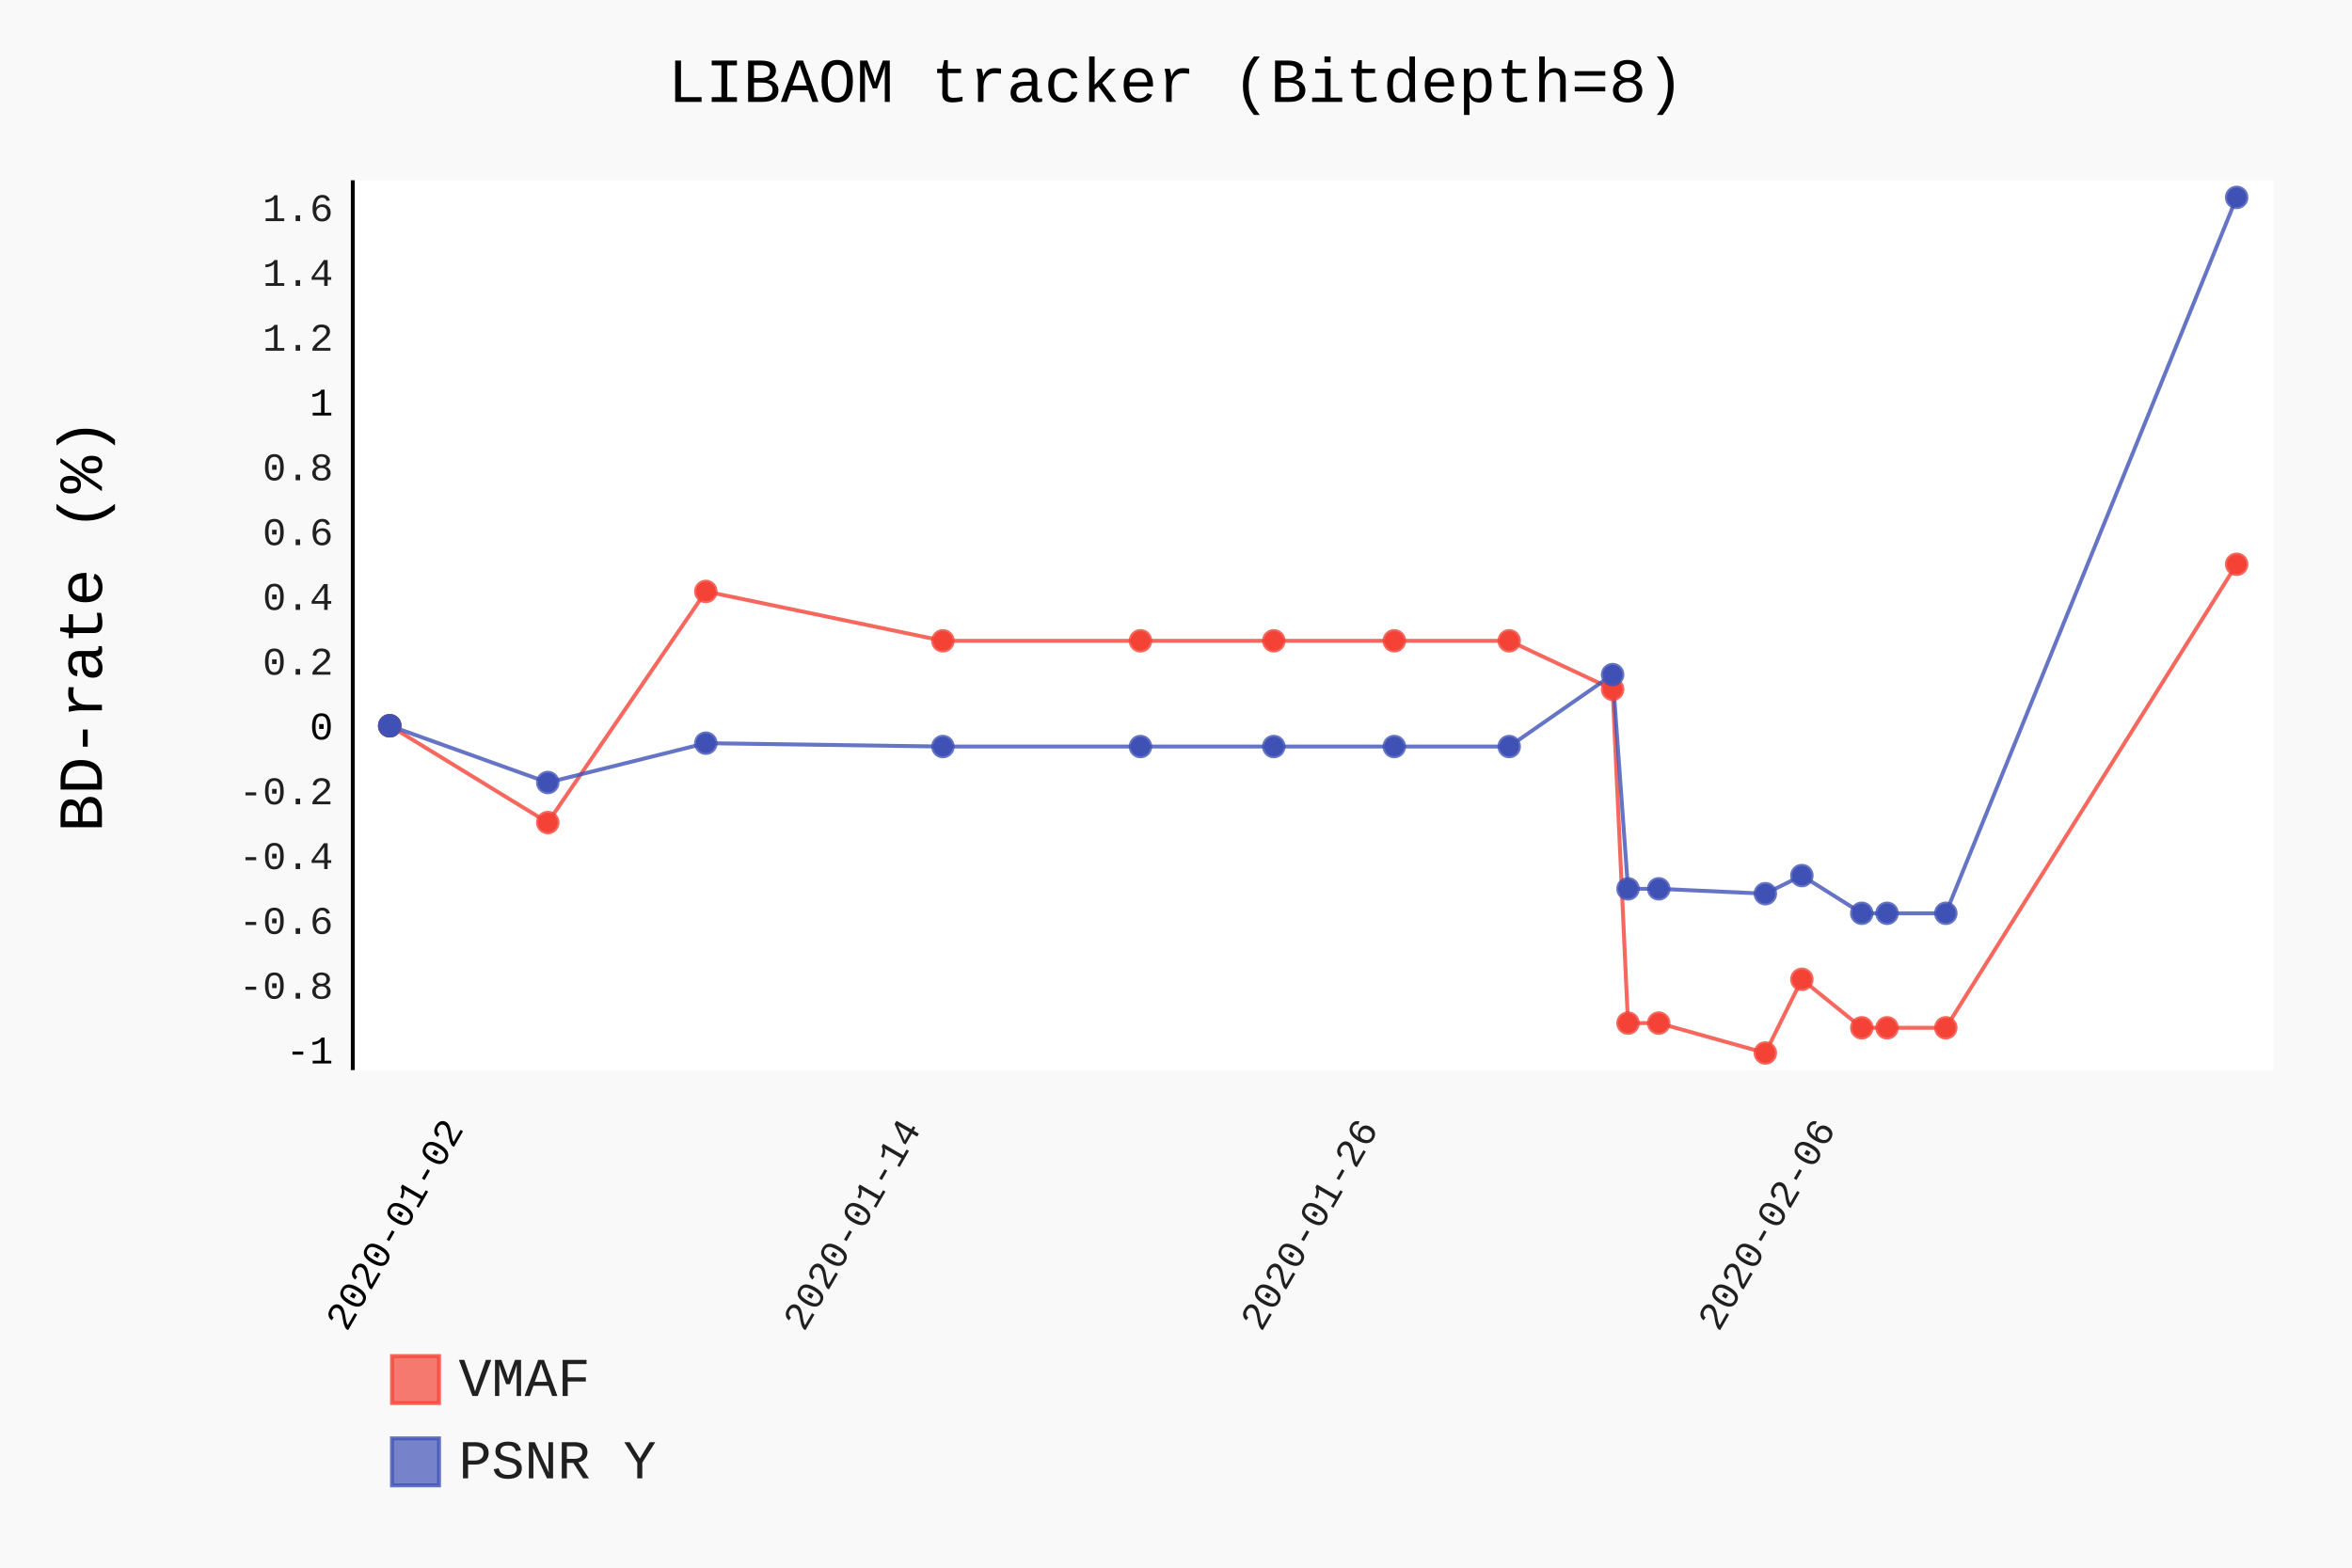
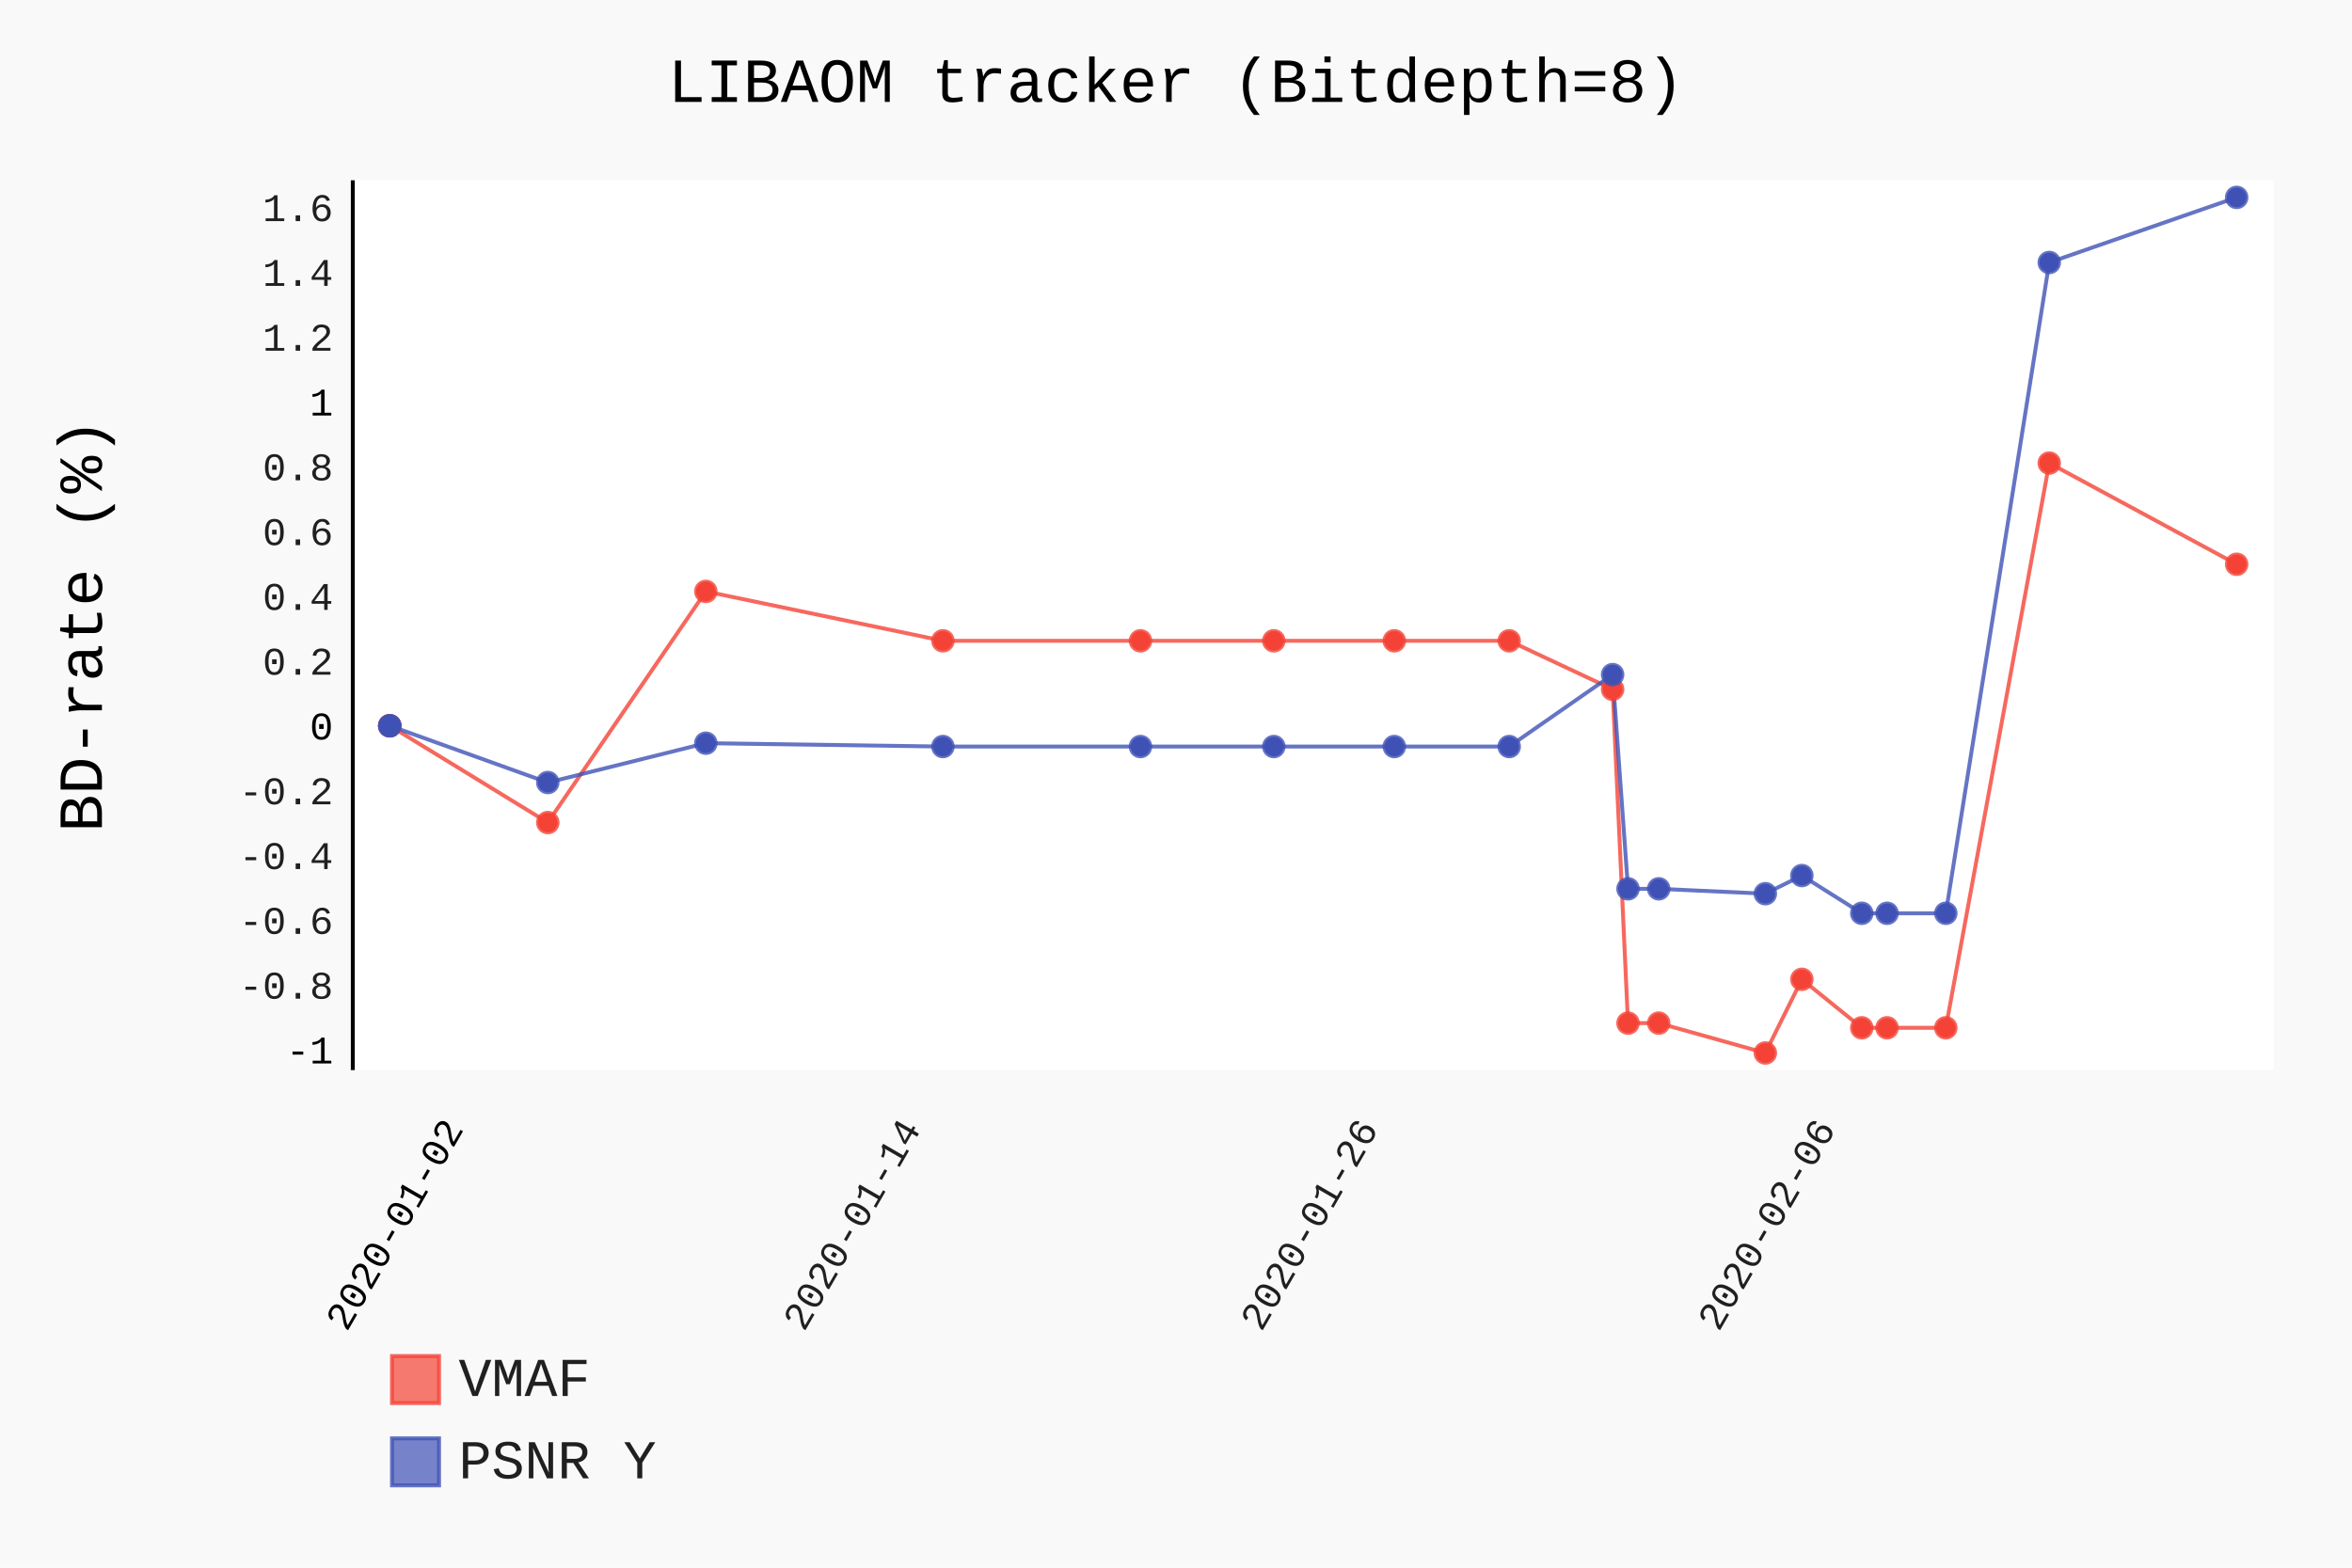
- <svg xmlns="http://www.w3.org/2000/svg" class="pygal-chart" id="chart-6160921f-c591-43e0-b04d-c4d295680169" viewBox="0 0 600 400">
+ <svg xmlns="http://www.w3.org/2000/svg" class="pygal-chart" id="chart-ab04620c-a23b-4aef-ac67-70447e8d7760" viewBox="0 0 600 400">
  <defs>
-     <style type="text/css">#chart-6160921f-c591-43e0-b04d-c4d295680169{-webkit-user-select:none;-webkit-font-smoothing:antialiased;font-family:Consolas,"Liberation Mono",Menlo,Courier,monospace}#chart-6160921f-c591-43e0-b04d-c4d295680169 .title{font-family:Consolas,"Liberation Mono",Menlo,Courier,monospace;font-size:16px}#chart-6160921f-c591-43e0-b04d-c4d295680169 .legends .legend text{font-family:Consolas,"Liberation Mono",Menlo,Courier,monospace;font-size:14px}#chart-6160921f-c591-43e0-b04d-c4d295680169 .axis text{font-family:Consolas,"Liberation Mono",Menlo,Courier,monospace;font-size:10px}#chart-6160921f-c591-43e0-b04d-c4d295680169 .axis text.major{font-family:Consolas,"Liberation Mono",Menlo,Courier,monospace;font-size:10px}#chart-6160921f-c591-43e0-b04d-c4d295680169 .text-overlay text.value{font-family:Consolas,"Liberation Mono",Menlo,Courier,monospace;font-size:16px}#chart-6160921f-c591-43e0-b04d-c4d295680169 .text-overlay text.label{font-family:Consolas,"Liberation Mono",Menlo,Courier,monospace;font-size:10px}#chart-6160921f-c591-43e0-b04d-c4d295680169 .tooltip{font-family:Consolas,"Liberation Mono",Menlo,Courier,monospace;font-size:14px}#chart-6160921f-c591-43e0-b04d-c4d295680169 text.no_data{font-family:Consolas,"Liberation Mono",Menlo,Courier,monospace;font-size:64px}
- #chart-6160921f-c591-43e0-b04d-c4d295680169{background-color:rgba(249,249,249,1)}#chart-6160921f-c591-43e0-b04d-c4d295680169 path,#chart-6160921f-c591-43e0-b04d-c4d295680169 line,#chart-6160921f-c591-43e0-b04d-c4d295680169 rect,#chart-6160921f-c591-43e0-b04d-c4d295680169 circle{-webkit-transition:150ms;-moz-transition:150ms;transition:150ms}#chart-6160921f-c591-43e0-b04d-c4d295680169 .graph &gt; .background{fill:rgba(249,249,249,1)}#chart-6160921f-c591-43e0-b04d-c4d295680169 .plot &gt; .background{fill:rgba(255,255,255,1)}#chart-6160921f-c591-43e0-b04d-c4d295680169 .graph{fill:rgba(0,0,0,.87)}#chart-6160921f-c591-43e0-b04d-c4d295680169 text.no_data{fill:rgba(0,0,0,1)}#chart-6160921f-c591-43e0-b04d-c4d295680169 .title{fill:rgba(0,0,0,1)}#chart-6160921f-c591-43e0-b04d-c4d295680169 .legends .legend text{fill:rgba(0,0,0,.87)}#chart-6160921f-c591-43e0-b04d-c4d295680169 .legends .legend:hover text{fill:rgba(0,0,0,1)}#chart-6160921f-c591-43e0-b04d-c4d295680169 .axis .line{stroke:rgba(0,0,0,1)}#chart-6160921f-c591-43e0-b04d-c4d295680169 .axis .guide.line{stroke:rgba(0,0,0,.54)}#chart-6160921f-c591-43e0-b04d-c4d295680169 .axis .major.line{stroke:rgba(0,0,0,.87)}#chart-6160921f-c591-43e0-b04d-c4d295680169 .axis text.major{fill:rgba(0,0,0,1)}#chart-6160921f-c591-43e0-b04d-c4d295680169 .axis.y .guides:hover .guide.line,#chart-6160921f-c591-43e0-b04d-c4d295680169 .line-graph .axis.x .guides:hover .guide.line,#chart-6160921f-c591-43e0-b04d-c4d295680169 .stackedline-graph .axis.x .guides:hover .guide.line,#chart-6160921f-c591-43e0-b04d-c4d295680169 .xy-graph .axis.x .guides:hover .guide.line{stroke:rgba(0,0,0,1)}#chart-6160921f-c591-43e0-b04d-c4d295680169 .axis .guides:hover text{fill:rgba(0,0,0,1)}#chart-6160921f-c591-43e0-b04d-c4d295680169 .reactive{fill-opacity:.7;stroke-opacity:.8}#chart-6160921f-c591-43e0-b04d-c4d295680169 .ci{stroke:rgba(0,0,0,.87)}#chart-6160921f-c591-43e0-b04d-c4d295680169 .reactive.active,#chart-6160921f-c591-43e0-b04d-c4d295680169 .active .reactive{fill-opacity:.8;stroke-opacity:.9;stroke-width:4}#chart-6160921f-c591-43e0-b04d-c4d295680169 .ci .reactive.active{stroke-width:1.5}#chart-6160921f-c591-43e0-b04d-c4d295680169 .series text{fill:rgba(0,0,0,1)}#chart-6160921f-c591-43e0-b04d-c4d295680169 .tooltip rect{fill:rgba(255,255,255,1);stroke:rgba(0,0,0,1);-webkit-transition:opacity 150ms;-moz-transition:opacity 150ms;transition:opacity 150ms}#chart-6160921f-c591-43e0-b04d-c4d295680169 .tooltip .label{fill:rgba(0,0,0,.87)}#chart-6160921f-c591-43e0-b04d-c4d295680169 .tooltip .label{fill:rgba(0,0,0,.87)}#chart-6160921f-c591-43e0-b04d-c4d295680169 .tooltip .legend{font-size:.8em;fill:rgba(0,0,0,.54)}#chart-6160921f-c591-43e0-b04d-c4d295680169 .tooltip .x_label{font-size:.6em;fill:rgba(0,0,0,1)}#chart-6160921f-c591-43e0-b04d-c4d295680169 .tooltip .xlink{font-size:.5em;text-decoration:underline}#chart-6160921f-c591-43e0-b04d-c4d295680169 .tooltip .value{font-size:1.5em}#chart-6160921f-c591-43e0-b04d-c4d295680169 .bound{font-size:.5em}#chart-6160921f-c591-43e0-b04d-c4d295680169 .max-value{font-size:.75em;fill:rgba(0,0,0,.54)}#chart-6160921f-c591-43e0-b04d-c4d295680169 .map-element{fill:rgba(255,255,255,1);stroke:rgba(0,0,0,.54) !important}#chart-6160921f-c591-43e0-b04d-c4d295680169 .map-element .reactive{fill-opacity:inherit;stroke-opacity:inherit}#chart-6160921f-c591-43e0-b04d-c4d295680169 .color-0,#chart-6160921f-c591-43e0-b04d-c4d295680169 .color-0 a:visited{stroke:#F44336;fill:#F44336}#chart-6160921f-c591-43e0-b04d-c4d295680169 .color-1,#chart-6160921f-c591-43e0-b04d-c4d295680169 .color-1 a:visited{stroke:#3F51B5;fill:#3F51B5}#chart-6160921f-c591-43e0-b04d-c4d295680169 .text-overlay .color-0 text{fill:black}#chart-6160921f-c591-43e0-b04d-c4d295680169 .text-overlay .color-1 text{fill:black}
- #chart-6160921f-c591-43e0-b04d-c4d295680169 text.no_data{text-anchor:middle}#chart-6160921f-c591-43e0-b04d-c4d295680169 .guide.line{fill:none}#chart-6160921f-c591-43e0-b04d-c4d295680169 .centered{text-anchor:middle}#chart-6160921f-c591-43e0-b04d-c4d295680169 .title{text-anchor:middle}#chart-6160921f-c591-43e0-b04d-c4d295680169 .legends .legend text{fill-opacity:1}#chart-6160921f-c591-43e0-b04d-c4d295680169 .axis.x text{text-anchor:middle}#chart-6160921f-c591-43e0-b04d-c4d295680169 .axis.x:not(.web) text[transform]{text-anchor:start}#chart-6160921f-c591-43e0-b04d-c4d295680169 .axis.x:not(.web) text[transform].backwards{text-anchor:end}#chart-6160921f-c591-43e0-b04d-c4d295680169 .axis.y text{text-anchor:end}#chart-6160921f-c591-43e0-b04d-c4d295680169 .axis.y text[transform].backwards{text-anchor:start}#chart-6160921f-c591-43e0-b04d-c4d295680169 .axis.y2 text{text-anchor:start}#chart-6160921f-c591-43e0-b04d-c4d295680169 .axis.y2 text[transform].backwards{text-anchor:end}#chart-6160921f-c591-43e0-b04d-c4d295680169 .axis .guide.line{stroke-dasharray:4,4}#chart-6160921f-c591-43e0-b04d-c4d295680169 .axis .major.guide.line{stroke-dasharray:6,6}#chart-6160921f-c591-43e0-b04d-c4d295680169 .horizontal .axis.y .guide.line,#chart-6160921f-c591-43e0-b04d-c4d295680169 .horizontal .axis.y2 .guide.line,#chart-6160921f-c591-43e0-b04d-c4d295680169 .vertical .axis.x .guide.line{opacity:0}#chart-6160921f-c591-43e0-b04d-c4d295680169 .horizontal .axis.always_show .guide.line,#chart-6160921f-c591-43e0-b04d-c4d295680169 .vertical .axis.always_show .guide.line{opacity:1 !important}#chart-6160921f-c591-43e0-b04d-c4d295680169 .axis.y .guides:hover .guide.line,#chart-6160921f-c591-43e0-b04d-c4d295680169 .axis.y2 .guides:hover .guide.line,#chart-6160921f-c591-43e0-b04d-c4d295680169 .axis.x .guides:hover .guide.line{opacity:1}#chart-6160921f-c591-43e0-b04d-c4d295680169 .axis .guides:hover text{opacity:1}#chart-6160921f-c591-43e0-b04d-c4d295680169 .nofill{fill:none}#chart-6160921f-c591-43e0-b04d-c4d295680169 .subtle-fill{fill-opacity:.2}#chart-6160921f-c591-43e0-b04d-c4d295680169 .dot{stroke-width:1px;fill-opacity:1}#chart-6160921f-c591-43e0-b04d-c4d295680169 .dot.active{stroke-width:5px}#chart-6160921f-c591-43e0-b04d-c4d295680169 .dot.negative{fill:transparent}#chart-6160921f-c591-43e0-b04d-c4d295680169 text,#chart-6160921f-c591-43e0-b04d-c4d295680169 tspan{stroke:none !important}#chart-6160921f-c591-43e0-b04d-c4d295680169 .series text.active{opacity:1}#chart-6160921f-c591-43e0-b04d-c4d295680169 .tooltip rect{fill-opacity:.95;stroke-width:.5}#chart-6160921f-c591-43e0-b04d-c4d295680169 .tooltip text{fill-opacity:1}#chart-6160921f-c591-43e0-b04d-c4d295680169 .showable{visibility:hidden}#chart-6160921f-c591-43e0-b04d-c4d295680169 .showable.shown{visibility:visible}#chart-6160921f-c591-43e0-b04d-c4d295680169 .gauge-background{fill:rgba(229,229,229,1);stroke:none}#chart-6160921f-c591-43e0-b04d-c4d295680169 .bg-lines{stroke:rgba(249,249,249,1);stroke-width:2px}</style>
+     <style type="text/css">#chart-ab04620c-a23b-4aef-ac67-70447e8d7760{-webkit-user-select:none;-webkit-font-smoothing:antialiased;font-family:Consolas,"Liberation Mono",Menlo,Courier,monospace}#chart-ab04620c-a23b-4aef-ac67-70447e8d7760 .title{font-family:Consolas,"Liberation Mono",Menlo,Courier,monospace;font-size:16px}#chart-ab04620c-a23b-4aef-ac67-70447e8d7760 .legends .legend text{font-family:Consolas,"Liberation Mono",Menlo,Courier,monospace;font-size:14px}#chart-ab04620c-a23b-4aef-ac67-70447e8d7760 .axis text{font-family:Consolas,"Liberation Mono",Menlo,Courier,monospace;font-size:10px}#chart-ab04620c-a23b-4aef-ac67-70447e8d7760 .axis text.major{font-family:Consolas,"Liberation Mono",Menlo,Courier,monospace;font-size:10px}#chart-ab04620c-a23b-4aef-ac67-70447e8d7760 .text-overlay text.value{font-family:Consolas,"Liberation Mono",Menlo,Courier,monospace;font-size:16px}#chart-ab04620c-a23b-4aef-ac67-70447e8d7760 .text-overlay text.label{font-family:Consolas,"Liberation Mono",Menlo,Courier,monospace;font-size:10px}#chart-ab04620c-a23b-4aef-ac67-70447e8d7760 .tooltip{font-family:Consolas,"Liberation Mono",Menlo,Courier,monospace;font-size:14px}#chart-ab04620c-a23b-4aef-ac67-70447e8d7760 text.no_data{font-family:Consolas,"Liberation Mono",Menlo,Courier,monospace;font-size:64px}
+ #chart-ab04620c-a23b-4aef-ac67-70447e8d7760{background-color:rgba(249,249,249,1)}#chart-ab04620c-a23b-4aef-ac67-70447e8d7760 path,#chart-ab04620c-a23b-4aef-ac67-70447e8d7760 line,#chart-ab04620c-a23b-4aef-ac67-70447e8d7760 rect,#chart-ab04620c-a23b-4aef-ac67-70447e8d7760 circle{-webkit-transition:150ms;-moz-transition:150ms;transition:150ms}#chart-ab04620c-a23b-4aef-ac67-70447e8d7760 .graph &gt; .background{fill:rgba(249,249,249,1)}#chart-ab04620c-a23b-4aef-ac67-70447e8d7760 .plot &gt; .background{fill:rgba(255,255,255,1)}#chart-ab04620c-a23b-4aef-ac67-70447e8d7760 .graph{fill:rgba(0,0,0,.87)}#chart-ab04620c-a23b-4aef-ac67-70447e8d7760 text.no_data{fill:rgba(0,0,0,1)}#chart-ab04620c-a23b-4aef-ac67-70447e8d7760 .title{fill:rgba(0,0,0,1)}#chart-ab04620c-a23b-4aef-ac67-70447e8d7760 .legends .legend text{fill:rgba(0,0,0,.87)}#chart-ab04620c-a23b-4aef-ac67-70447e8d7760 .legends .legend:hover text{fill:rgba(0,0,0,1)}#chart-ab04620c-a23b-4aef-ac67-70447e8d7760 .axis .line{stroke:rgba(0,0,0,1)}#chart-ab04620c-a23b-4aef-ac67-70447e8d7760 .axis .guide.line{stroke:rgba(0,0,0,.54)}#chart-ab04620c-a23b-4aef-ac67-70447e8d7760 .axis .major.line{stroke:rgba(0,0,0,.87)}#chart-ab04620c-a23b-4aef-ac67-70447e8d7760 .axis text.major{fill:rgba(0,0,0,1)}#chart-ab04620c-a23b-4aef-ac67-70447e8d7760 .axis.y .guides:hover .guide.line,#chart-ab04620c-a23b-4aef-ac67-70447e8d7760 .line-graph .axis.x .guides:hover .guide.line,#chart-ab04620c-a23b-4aef-ac67-70447e8d7760 .stackedline-graph .axis.x .guides:hover .guide.line,#chart-ab04620c-a23b-4aef-ac67-70447e8d7760 .xy-graph .axis.x .guides:hover .guide.line{stroke:rgba(0,0,0,1)}#chart-ab04620c-a23b-4aef-ac67-70447e8d7760 .axis .guides:hover text{fill:rgba(0,0,0,1)}#chart-ab04620c-a23b-4aef-ac67-70447e8d7760 .reactive{fill-opacity:.7;stroke-opacity:.8}#chart-ab04620c-a23b-4aef-ac67-70447e8d7760 .ci{stroke:rgba(0,0,0,.87)}#chart-ab04620c-a23b-4aef-ac67-70447e8d7760 .reactive.active,#chart-ab04620c-a23b-4aef-ac67-70447e8d7760 .active .reactive{fill-opacity:.8;stroke-opacity:.9;stroke-width:4}#chart-ab04620c-a23b-4aef-ac67-70447e8d7760 .ci .reactive.active{stroke-width:1.5}#chart-ab04620c-a23b-4aef-ac67-70447e8d7760 .series text{fill:rgba(0,0,0,1)}#chart-ab04620c-a23b-4aef-ac67-70447e8d7760 .tooltip rect{fill:rgba(255,255,255,1);stroke:rgba(0,0,0,1);-webkit-transition:opacity 150ms;-moz-transition:opacity 150ms;transition:opacity 150ms}#chart-ab04620c-a23b-4aef-ac67-70447e8d7760 .tooltip .label{fill:rgba(0,0,0,.87)}#chart-ab04620c-a23b-4aef-ac67-70447e8d7760 .tooltip .label{fill:rgba(0,0,0,.87)}#chart-ab04620c-a23b-4aef-ac67-70447e8d7760 .tooltip .legend{font-size:.8em;fill:rgba(0,0,0,.54)}#chart-ab04620c-a23b-4aef-ac67-70447e8d7760 .tooltip .x_label{font-size:.6em;fill:rgba(0,0,0,1)}#chart-ab04620c-a23b-4aef-ac67-70447e8d7760 .tooltip .xlink{font-size:.5em;text-decoration:underline}#chart-ab04620c-a23b-4aef-ac67-70447e8d7760 .tooltip .value{font-size:1.5em}#chart-ab04620c-a23b-4aef-ac67-70447e8d7760 .bound{font-size:.5em}#chart-ab04620c-a23b-4aef-ac67-70447e8d7760 .max-value{font-size:.75em;fill:rgba(0,0,0,.54)}#chart-ab04620c-a23b-4aef-ac67-70447e8d7760 .map-element{fill:rgba(255,255,255,1);stroke:rgba(0,0,0,.54) !important}#chart-ab04620c-a23b-4aef-ac67-70447e8d7760 .map-element .reactive{fill-opacity:inherit;stroke-opacity:inherit}#chart-ab04620c-a23b-4aef-ac67-70447e8d7760 .color-0,#chart-ab04620c-a23b-4aef-ac67-70447e8d7760 .color-0 a:visited{stroke:#F44336;fill:#F44336}#chart-ab04620c-a23b-4aef-ac67-70447e8d7760 .color-1,#chart-ab04620c-a23b-4aef-ac67-70447e8d7760 .color-1 a:visited{stroke:#3F51B5;fill:#3F51B5}#chart-ab04620c-a23b-4aef-ac67-70447e8d7760 .text-overlay .color-0 text{fill:black}#chart-ab04620c-a23b-4aef-ac67-70447e8d7760 .text-overlay .color-1 text{fill:black}
+ #chart-ab04620c-a23b-4aef-ac67-70447e8d7760 text.no_data{text-anchor:middle}#chart-ab04620c-a23b-4aef-ac67-70447e8d7760 .guide.line{fill:none}#chart-ab04620c-a23b-4aef-ac67-70447e8d7760 .centered{text-anchor:middle}#chart-ab04620c-a23b-4aef-ac67-70447e8d7760 .title{text-anchor:middle}#chart-ab04620c-a23b-4aef-ac67-70447e8d7760 .legends .legend text{fill-opacity:1}#chart-ab04620c-a23b-4aef-ac67-70447e8d7760 .axis.x text{text-anchor:middle}#chart-ab04620c-a23b-4aef-ac67-70447e8d7760 .axis.x:not(.web) text[transform]{text-anchor:start}#chart-ab04620c-a23b-4aef-ac67-70447e8d7760 .axis.x:not(.web) text[transform].backwards{text-anchor:end}#chart-ab04620c-a23b-4aef-ac67-70447e8d7760 .axis.y text{text-anchor:end}#chart-ab04620c-a23b-4aef-ac67-70447e8d7760 .axis.y text[transform].backwards{text-anchor:start}#chart-ab04620c-a23b-4aef-ac67-70447e8d7760 .axis.y2 text{text-anchor:start}#chart-ab04620c-a23b-4aef-ac67-70447e8d7760 .axis.y2 text[transform].backwards{text-anchor:end}#chart-ab04620c-a23b-4aef-ac67-70447e8d7760 .axis .guide.line{stroke-dasharray:4,4}#chart-ab04620c-a23b-4aef-ac67-70447e8d7760 .axis .major.guide.line{stroke-dasharray:6,6}#chart-ab04620c-a23b-4aef-ac67-70447e8d7760 .horizontal .axis.y .guide.line,#chart-ab04620c-a23b-4aef-ac67-70447e8d7760 .horizontal .axis.y2 .guide.line,#chart-ab04620c-a23b-4aef-ac67-70447e8d7760 .vertical .axis.x .guide.line{opacity:0}#chart-ab04620c-a23b-4aef-ac67-70447e8d7760 .horizontal .axis.always_show .guide.line,#chart-ab04620c-a23b-4aef-ac67-70447e8d7760 .vertical .axis.always_show .guide.line{opacity:1 !important}#chart-ab04620c-a23b-4aef-ac67-70447e8d7760 .axis.y .guides:hover .guide.line,#chart-ab04620c-a23b-4aef-ac67-70447e8d7760 .axis.y2 .guides:hover .guide.line,#chart-ab04620c-a23b-4aef-ac67-70447e8d7760 .axis.x .guides:hover .guide.line{opacity:1}#chart-ab04620c-a23b-4aef-ac67-70447e8d7760 .axis .guides:hover text{opacity:1}#chart-ab04620c-a23b-4aef-ac67-70447e8d7760 .nofill{fill:none}#chart-ab04620c-a23b-4aef-ac67-70447e8d7760 .subtle-fill{fill-opacity:.2}#chart-ab04620c-a23b-4aef-ac67-70447e8d7760 .dot{stroke-width:1px;fill-opacity:1}#chart-ab04620c-a23b-4aef-ac67-70447e8d7760 .dot.active{stroke-width:5px}#chart-ab04620c-a23b-4aef-ac67-70447e8d7760 .dot.negative{fill:transparent}#chart-ab04620c-a23b-4aef-ac67-70447e8d7760 text,#chart-ab04620c-a23b-4aef-ac67-70447e8d7760 tspan{stroke:none !important}#chart-ab04620c-a23b-4aef-ac67-70447e8d7760 .series text.active{opacity:1}#chart-ab04620c-a23b-4aef-ac67-70447e8d7760 .tooltip rect{fill-opacity:.95;stroke-width:.5}#chart-ab04620c-a23b-4aef-ac67-70447e8d7760 .tooltip text{fill-opacity:1}#chart-ab04620c-a23b-4aef-ac67-70447e8d7760 .showable{visibility:hidden}#chart-ab04620c-a23b-4aef-ac67-70447e8d7760 .showable.shown{visibility:visible}#chart-ab04620c-a23b-4aef-ac67-70447e8d7760 .gauge-background{fill:rgba(229,229,229,1);stroke:none}#chart-ab04620c-a23b-4aef-ac67-70447e8d7760 .bg-lines{stroke:rgba(249,249,249,1);stroke-width:2px}</style>
  </defs>
  <g class="graph datetimeline-graph vertical">
    <rect class="background" height="400" width="600" x="0" y="0" />
    <g class="plot" transform="translate(90, 46)">
      <rect class="background" height="227.038" width="490.0" x="0" y="0" />
      <g class="axis y">
        <g class="guides">
          <text class="major" x="-5" y="225.347">-1</text>
        </g>
        <g class="guides">
          <text class="" x="-5" y="208.814">-0.8</text>
        </g>
        <g class="guides">
          <text class="" x="-5" y="192.281">-0.6</text>
        </g>
        <g class="guides">
          <text class="" x="-5" y="175.748">-0.4</text>
        </g>
        <g class="guides">
          <text class="" x="-5" y="159.215">-0.2</text>
        </g>
        <g class="guides">
          <text class="major" x="-5" y="142.682">0</text>
        </g>
        <g class="guides">
          <text class="" x="-5" y="126.149">0.2</text>
        </g>
        <g class="guides">
          <text class="" x="-5" y="109.616">0.4</text>
        </g>
        <g class="guides">
          <text class="" x="-5" y="93.083">0.6</text>
        </g>
        <g class="guides">
          <text class="" x="-5" y="76.55">0.8</text>
        </g>
        <g class="guides">
          <text class="major" x="-5" y="60.017">1</text>
        </g>
        <g class="guides">
          <text class="" x="-5" y="43.484">1.2</text>
        </g>
        <g class="guides">
          <text class="" x="-5" y="26.951">1.4</text>
        </g>
        <g class="guides">
          <text class="" x="-5" y="10.418">1.6</text>
        </g>
      </g>
      <g class="axis x">
        <path class="line" d="M0 0 v227.038" />
        <g class="guides">
          <path class="major guide line" d="M28.462 0 v227.038" />
          <text class="major backwards" transform="rotate(300 28.46247 242.0385)" x="28.462" y="242.038">2020-01-02</text>
        </g>
        <g class="guides">
          <path class="guide line" d="M145.125 0 v227.038" />
          <text class="backwards" transform="rotate(300 145.1254 242.0385)" x="145.125" y="242.038">2020-01-14</text>
        </g>
        <g class="guides">
          <path class="guide line" d="M261.788 0 v227.038" />
          <text class="backwards" transform="rotate(300 261.7884 242.0385)" x="261.788" y="242.038">2020-01-26</text>
        </g>
        <g class="guides">
          <path class="guide line" d="M378.451 0 v227.038" />
          <text class="backwards" transform="rotate(300 378.4513 242.0385)" x="378.451" y="242.038">2020-02-06</text>
        </g>
      </g>
      <g class="series serie-0 color-0">
-         <path class="line reactive nofill" d="M9.423 139.182 L9.423 139.182 49.742 163.875 90.061 104.905 150.539 117.501 200.937 117.501 234.948 117.501 265.693 117.501 295.001 117.501 321.381 129.877 325.309 215.051 333.144 215.051 360.342 222.672 369.661 203.875 384.943 216.247 391.391 216.247 406.382 216.247 480.577 97.977" />
+         <path class="line reactive nofill" d="M9.423 139.182 L9.423 139.182 49.742 163.875 90.061 104.905 150.539 117.501 200.937 117.501 234.948 117.501 265.693 117.501 295.001 117.501 321.381 129.877 325.309 215.051 333.144 215.051 360.342 222.672 369.661 203.875 384.943 216.247 391.391 216.247 406.382 216.247 432.77 72.155 480.577 97.977" />
      </g>
      <g class="series serie-1 color-1">
-         <path class="line reactive nofill" d="M9.423 139.182 L9.423 139.182 49.742 153.662 90.061 143.627 150.539 144.484 200.937 144.484 234.948 144.484 265.693 144.484 295.001 144.484 321.381 126.129 325.309 180.785 333.144 180.785 360.342 182.028 369.661 177.402 384.943 187.029 391.391 187.029 406.382 187.029 480.577 4.366" />
+         <path class="line reactive nofill" d="M9.423 139.182 L9.423 139.182 49.742 153.662 90.061 143.627 150.539 144.484 200.937 144.484 234.948 144.484 265.693 144.484 295.001 144.484 321.381 126.129 325.309 180.785 333.144 180.785 360.342 182.028 369.661 177.402 384.943 187.029 391.391 187.029 406.382 187.029 432.77 20.975 480.577 4.366" />
      </g>
    </g>
    <g class="titles">
      <text class="title plot_title" x="300.0" y="26">LIBAOM tracker (Bitdepth=8)</text>
      <text class="title" transform="rotate(-90 0 159.5192)" x="0" y="185.519">BD-rate (%)</text>
    </g>
    <g class="plot overlay" transform="translate(90, 46)">
      <g class="series serie-0 color-0">
        <g class="dots">
          <circle class="dot reactive tooltip-trigger" cx="9.423" cy="139.182" r="2.5" />
        </g>
        <g class="dots">
          <circle class="dot reactive tooltip-trigger" cx="9.423" cy="139.182" r="2.5" />
        </g>
        <g class="dots">
          <circle class="dot reactive tooltip-trigger" cx="49.742" cy="163.875" r="2.5" />
        </g>
        <g class="dots">
          <circle class="dot reactive tooltip-trigger" cx="90.061" cy="104.905" r="2.5" />
        </g>
        <g class="dots">
          <circle class="dot reactive tooltip-trigger" cx="150.539" cy="117.501" r="2.5" />
        </g>
        <g class="dots">
          <circle class="dot reactive tooltip-trigger" cx="200.937" cy="117.501" r="2.5" />
        </g>
        <g class="dots">
          <circle class="dot reactive tooltip-trigger" cx="234.948" cy="117.501" r="2.5" />
        </g>
        <g class="dots">
          <circle class="dot reactive tooltip-trigger" cx="265.693" cy="117.501" r="2.5" />
        </g>
        <g class="dots">
          <circle class="dot reactive tooltip-trigger" cx="295.001" cy="117.501" r="2.5" />
        </g>
        <g class="dots">
          <circle class="dot reactive tooltip-trigger" cx="321.381" cy="129.877" r="2.5" />
        </g>
        <g class="dots">
          <circle class="dot reactive tooltip-trigger" cx="325.309" cy="215.051" r="2.5" />
        </g>
        <g class="dots">
          <circle class="dot reactive tooltip-trigger" cx="333.144" cy="215.051" r="2.5" />
        </g>
        <g class="dots">
          <circle class="dot reactive tooltip-trigger" cx="360.342" cy="222.672" r="2.5" />
        </g>
        <g class="dots">
          <circle class="dot reactive tooltip-trigger" cx="369.661" cy="203.875" r="2.5" />
        </g>
        <g class="dots">
          <circle class="dot reactive tooltip-trigger" cx="384.943" cy="216.247" r="2.5" />
        </g>
        <g class="dots">
          <circle class="dot reactive tooltip-trigger" cx="391.391" cy="216.247" r="2.5" />
        </g>
        <g class="dots">
          <circle class="dot reactive tooltip-trigger" cx="406.381" cy="216.247" r="2.5" />
        </g>
        <g class="dots">
+           <circle class="dot reactive tooltip-trigger" cx="432.77" cy="72.155" r="2.5" />
+         </g>
+         <g class="dots">
          <circle class="dot reactive tooltip-trigger" cx="480.577" cy="97.977" r="2.5" />
        </g>
      </g>
      <g class="series serie-1 color-1">
        <g class="dots">
          <circle class="dot reactive tooltip-trigger" cx="9.423" cy="139.182" r="2.5" />
        </g>
        <g class="dots">
          <circle class="dot reactive tooltip-trigger" cx="9.423" cy="139.182" r="2.5" />
        </g>
        <g class="dots">
          <circle class="dot reactive tooltip-trigger" cx="49.742" cy="153.662" r="2.5" />
        </g>
        <g class="dots">
          <circle class="dot reactive tooltip-trigger" cx="90.061" cy="143.627" r="2.5" />
        </g>
        <g class="dots">
          <circle class="dot reactive tooltip-trigger" cx="150.539" cy="144.484" r="2.5" />
        </g>
        <g class="dots">
          <circle class="dot reactive tooltip-trigger" cx="200.937" cy="144.484" r="2.5" />
        </g>
        <g class="dots">
          <circle class="dot reactive tooltip-trigger" cx="234.948" cy="144.484" r="2.5" />
        </g>
        <g class="dots">
          <circle class="dot reactive tooltip-trigger" cx="265.693" cy="144.484" r="2.5" />
        </g>
        <g class="dots">
          <circle class="dot reactive tooltip-trigger" cx="295.001" cy="144.484" r="2.5" />
        </g>
        <g class="dots">
          <circle class="dot reactive tooltip-trigger" cx="321.381" cy="126.129" r="2.5" />
        </g>
        <g class="dots">
          <circle class="dot reactive tooltip-trigger" cx="325.309" cy="180.785" r="2.5" />
        </g>
        <g class="dots">
          <circle class="dot reactive tooltip-trigger" cx="333.144" cy="180.785" r="2.5" />
        </g>
        <g class="dots">
          <circle class="dot reactive tooltip-trigger" cx="360.342" cy="182.028" r="2.5" />
        </g>
        <g class="dots">
          <circle class="dot reactive tooltip-trigger" cx="369.661" cy="177.402" r="2.5" />
        </g>
        <g class="dots">
          <circle class="dot reactive tooltip-trigger" cx="384.943" cy="187.029" r="2.5" />
        </g>
        <g class="dots">
          <circle class="dot reactive tooltip-trigger" cx="391.391" cy="187.029" r="2.5" />
        </g>
        <g class="dots">
          <circle class="dot reactive tooltip-trigger" cx="406.381" cy="187.029" r="2.5" />
+         </g>
+         <g class="dots">
+           <circle class="dot reactive tooltip-trigger" cx="432.77" cy="20.975" r="2.5" />
        </g>
        <g class="dots">
          <circle class="dot reactive tooltip-trigger" cx="480.577" cy="4.366" r="2.5" />
        </g>
      </g>
    </g>
    <g class="plot text-overlay" transform="translate(90, 46)">
      <g class="series serie-0 color-0" />
      <g class="series serie-1 color-1" />
    </g>
    <g class="plot tooltip-overlay" transform="translate(90, 46)">
      <g class="tooltip" style="opacity: 0" transform="translate(0 0)">
        <rect class="tooltip-box" height="0" rx="0" ry="0" width="0" />
        <g class="text" />
      </g>
    </g>
    <g class="legends" transform="translate(100, 345)">
      <g class="legend reactive activate-serie" id="activate-serie-0">
        <rect class="color-0 reactive" height="12" width="12" x="0.0" y="1.0" />
        <text x="17.0" y="11.2">VMAF</text>
      </g>
      <g class="legend reactive activate-serie" id="activate-serie-1">
        <rect class="color-1 reactive" height="12" width="12" x="0.0" y="22.0" />
        <text x="17.0" y="32.2">PSNR Y</text>
      </g>
    </g>
  </g>
</svg>
